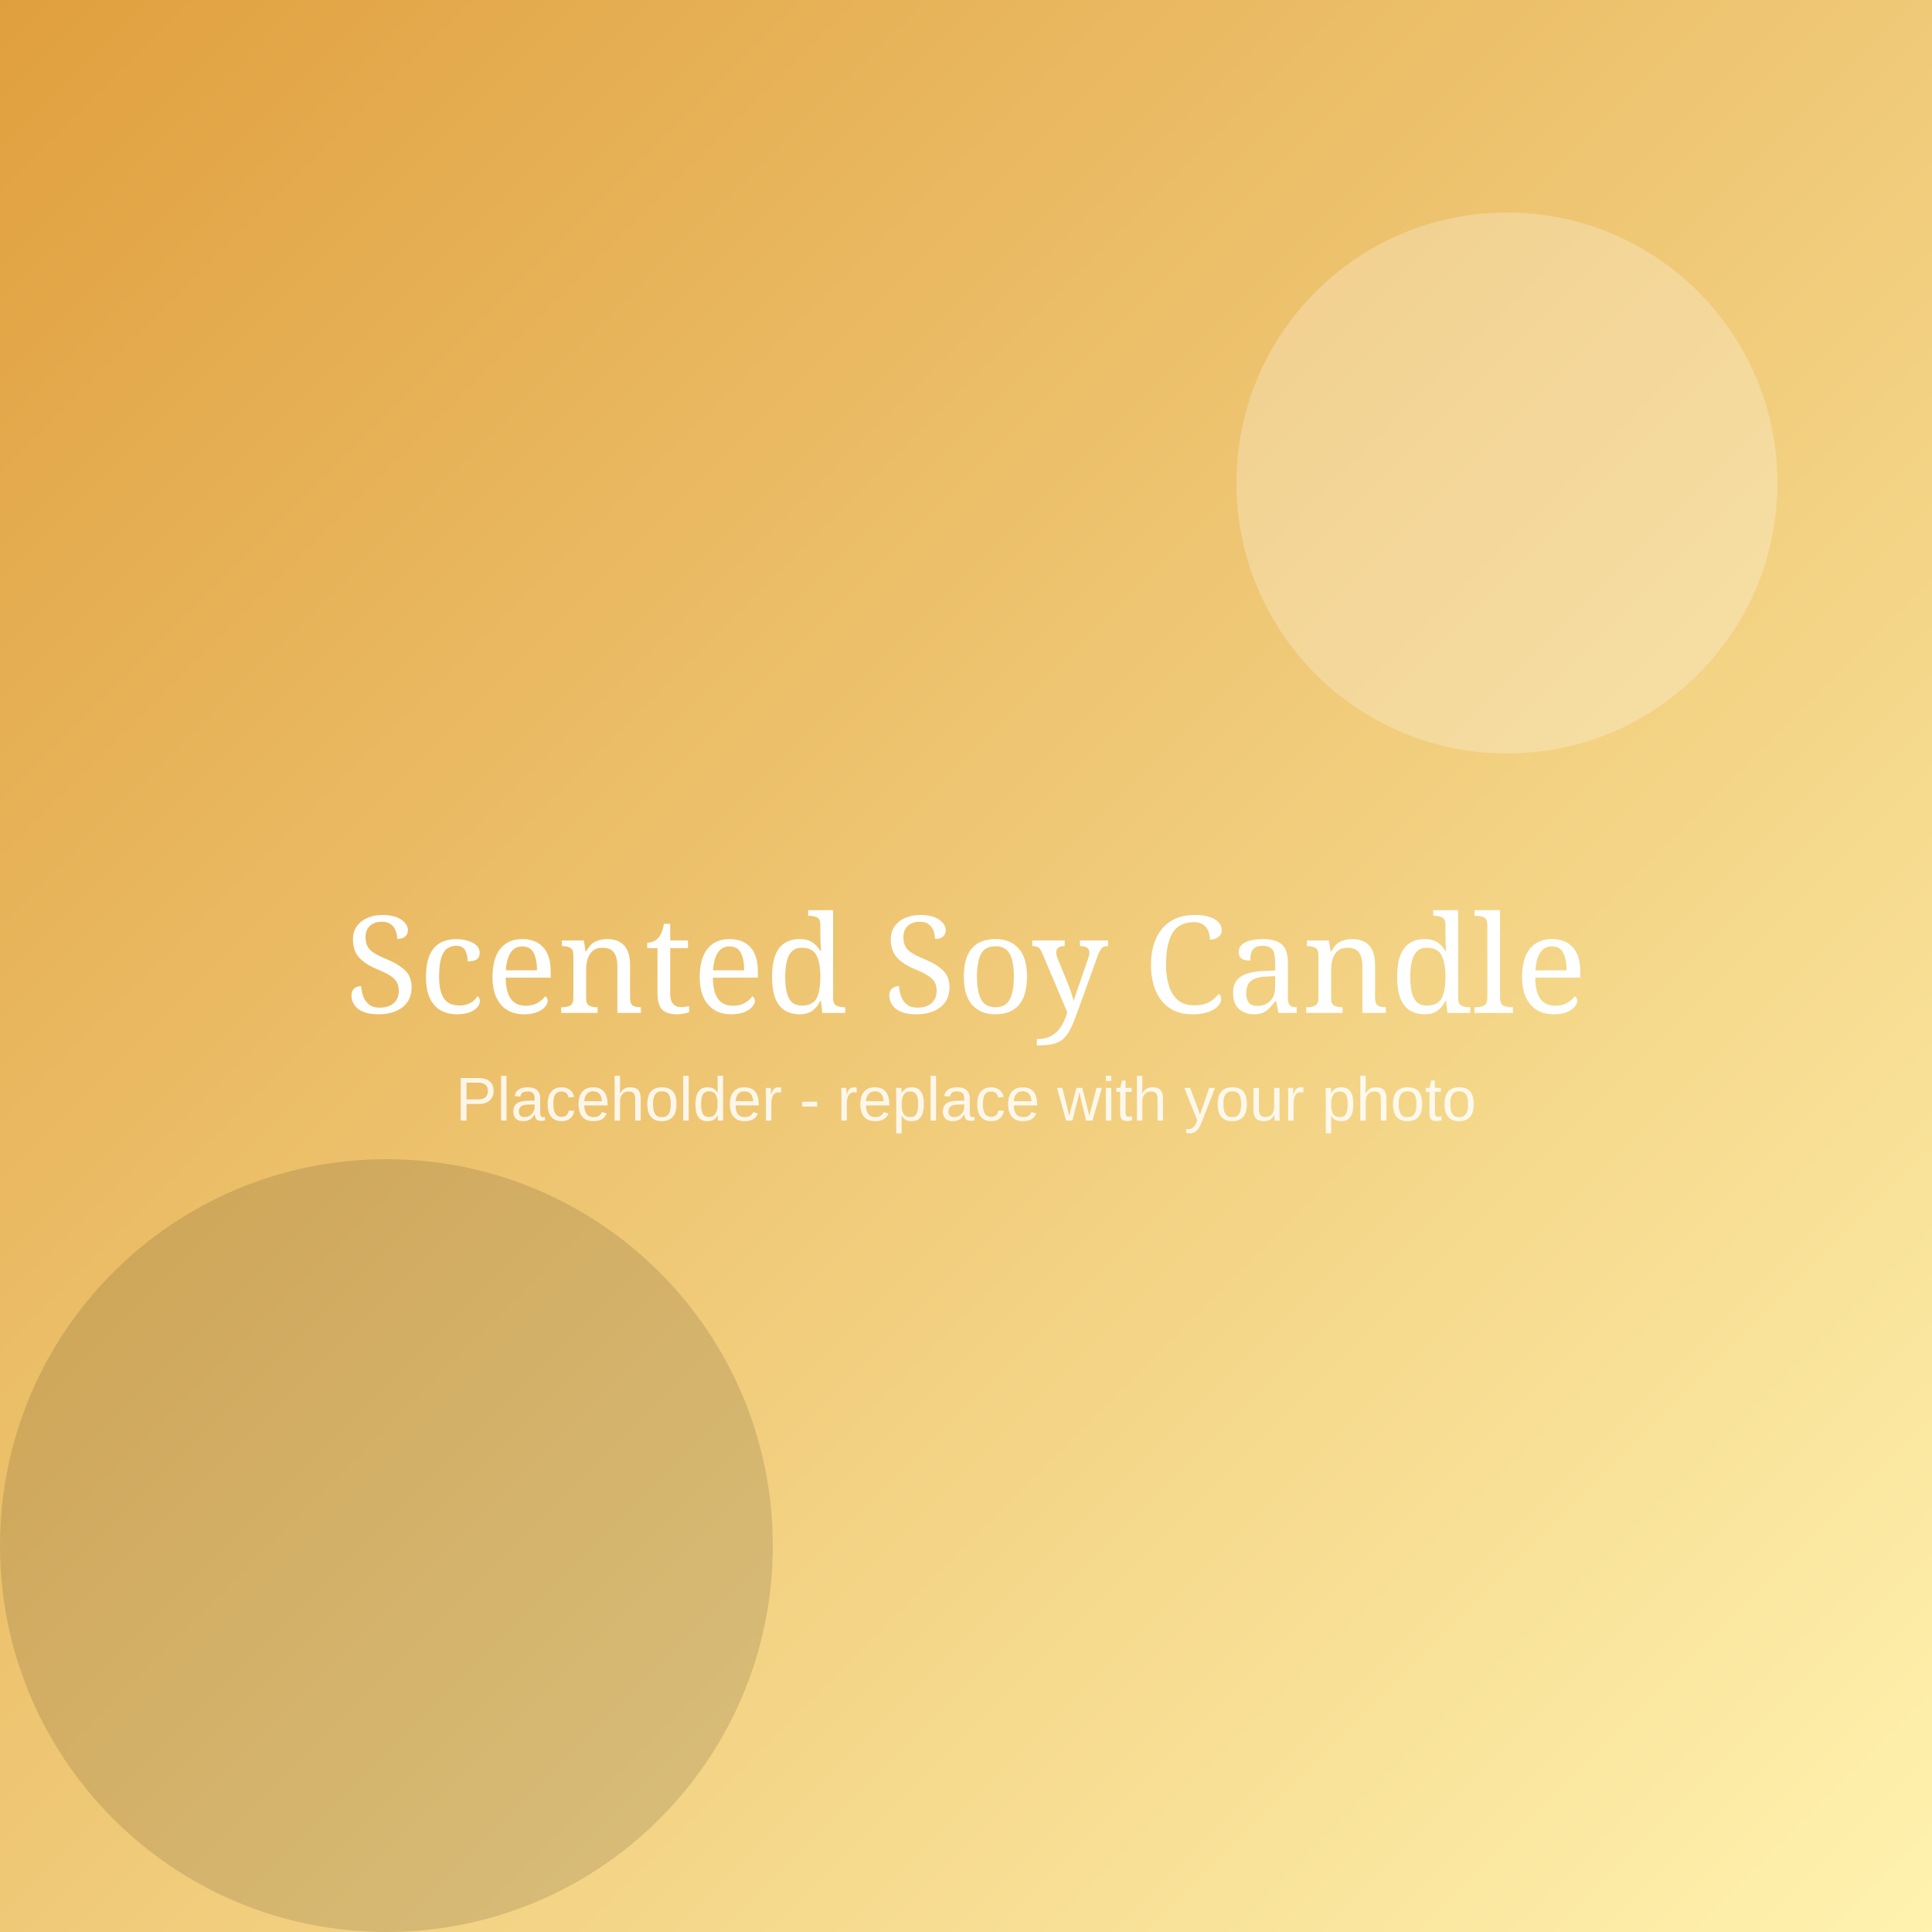
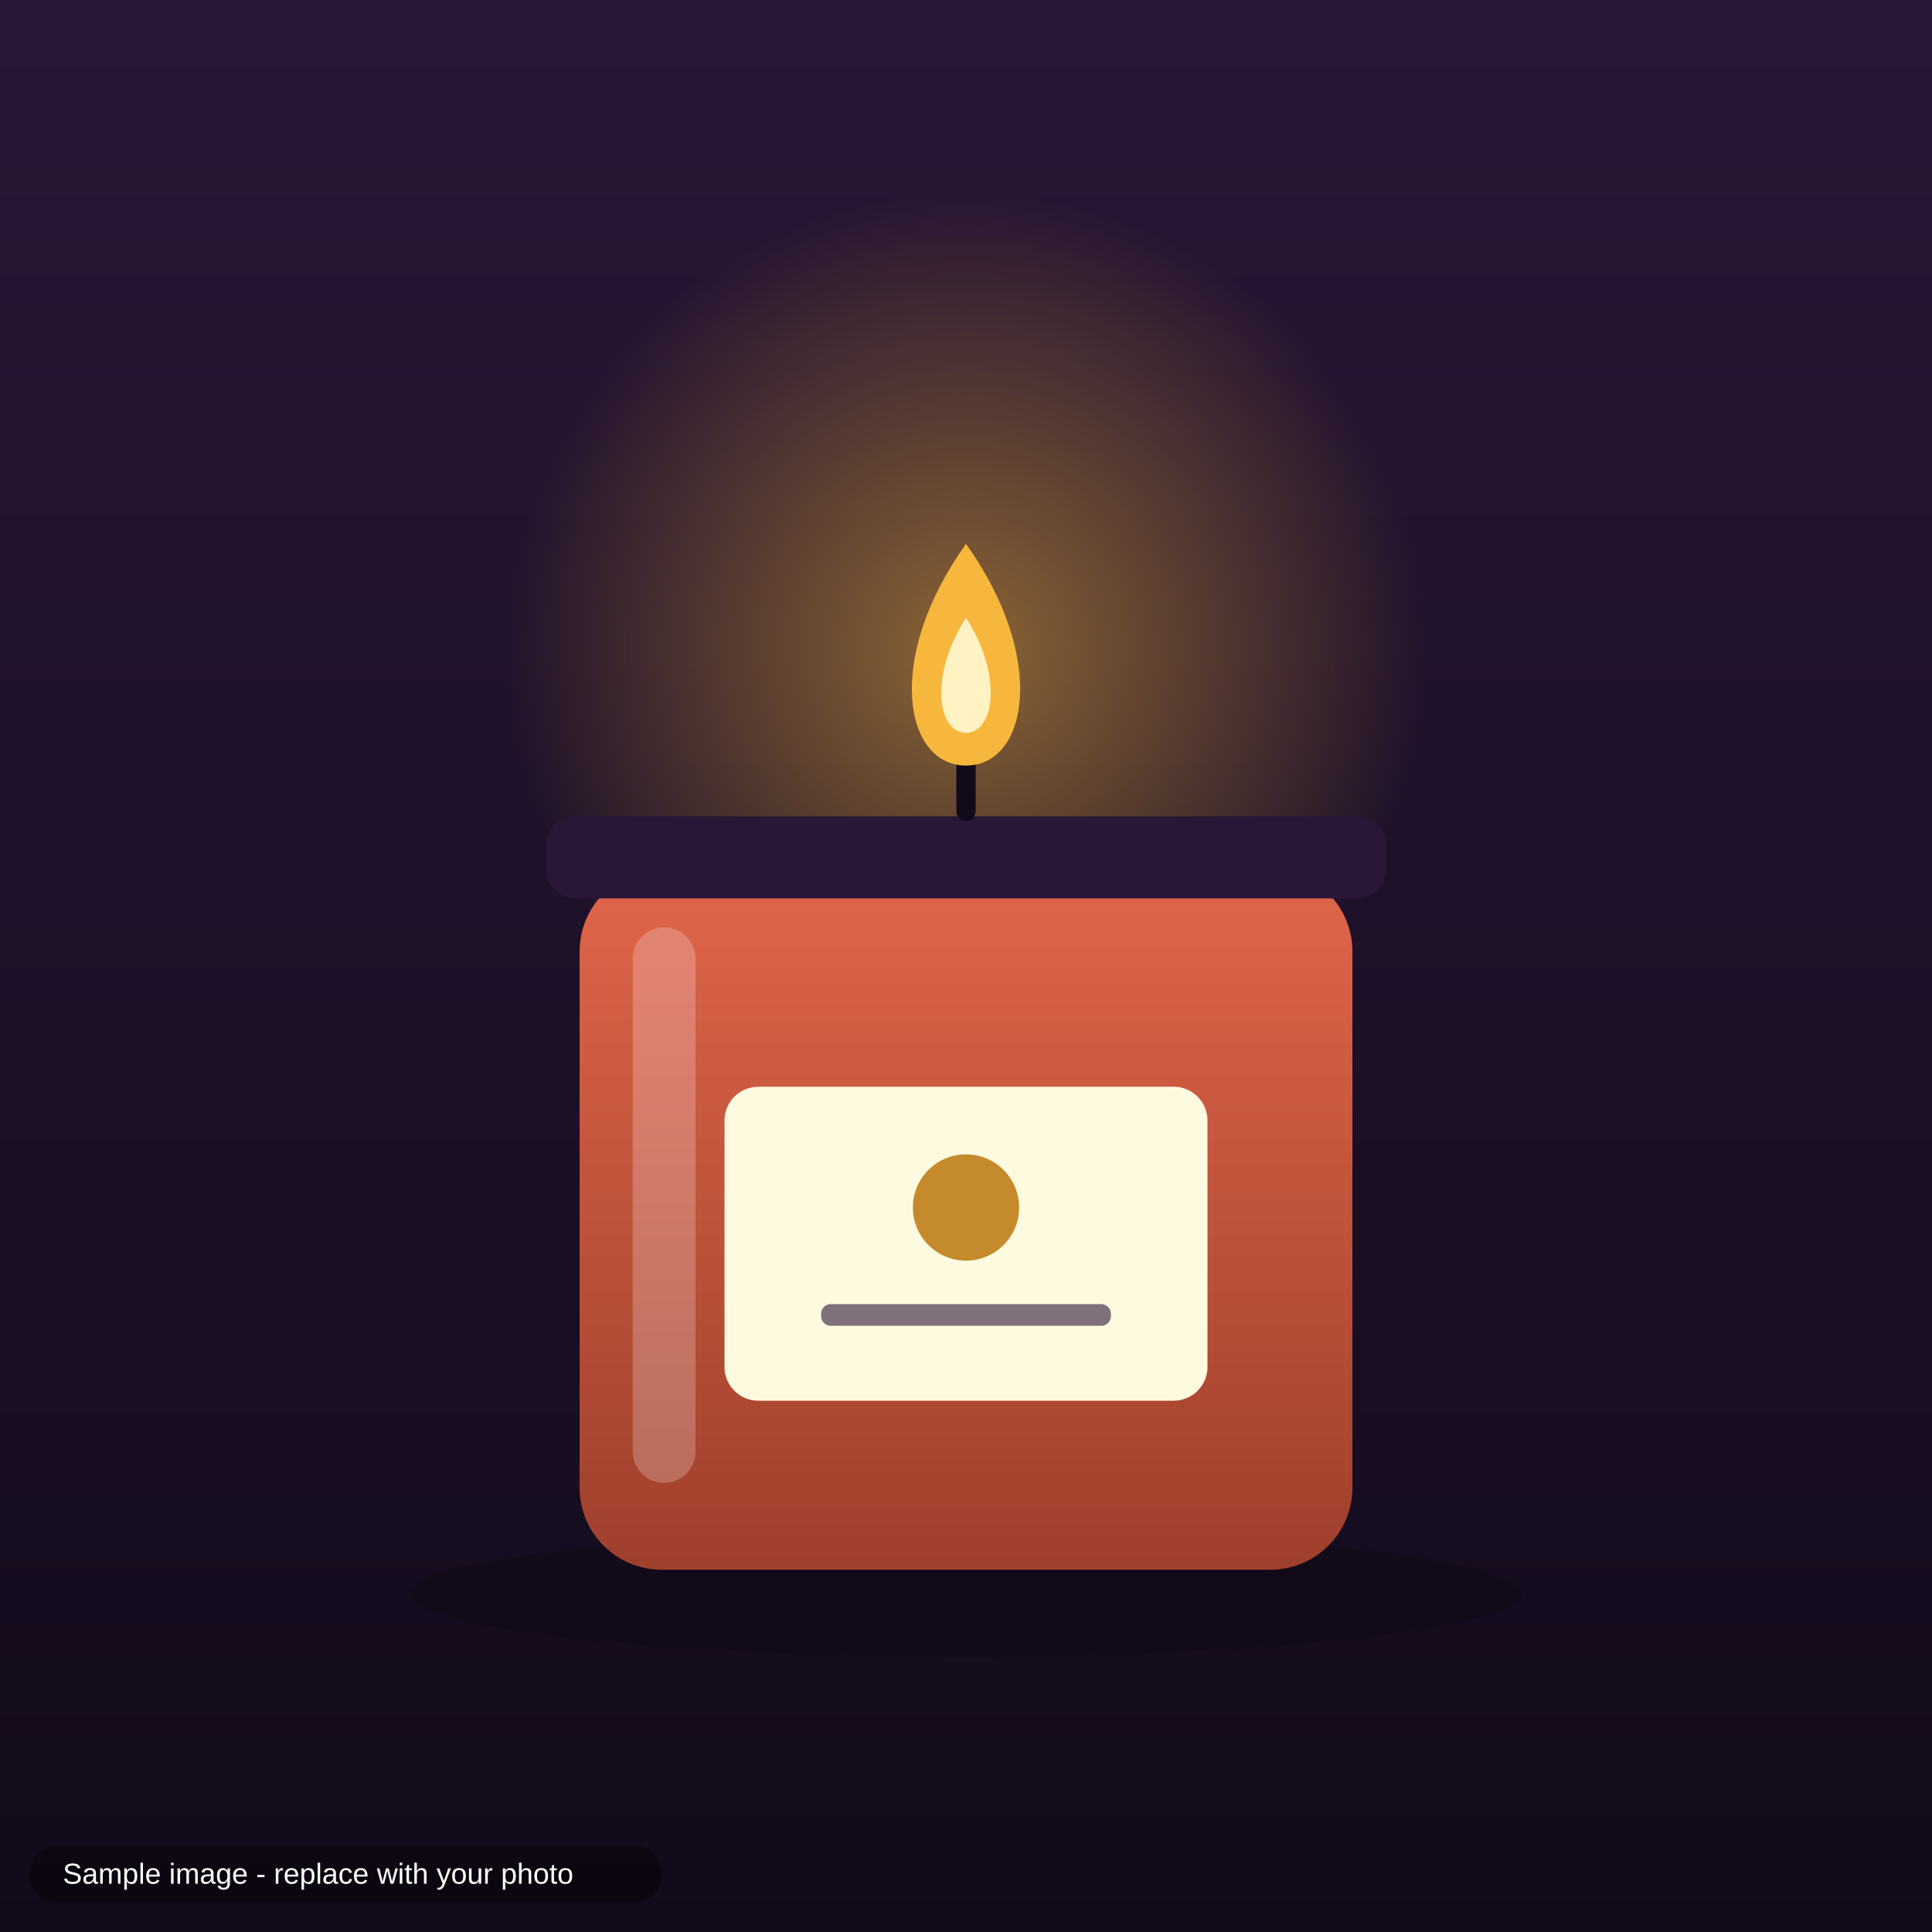
<svg xmlns="http://www.w3.org/2000/svg" viewBox="0 0 800 800" width="800" height="800">
  <defs>
-     <linearGradient id="g" x1="0" y1="0" x2="1" y2="1">
-       <stop offset="0" stop-color="#e09f3e" />
-       <stop offset="1" stop-color="#fff3b0" />
+     <linearGradient id="pb" x1="0" y1="0" x2="0" y2="1">
+       <stop offset="0" stop-color="#2a1736" />
+       <stop offset="1" stop-color="#120a1a" />
+     </linearGradient>
+     <radialGradient id="glow">
+       <stop offset="0" stop-color="#f6b73c" stop-opacity="0.5" />
+       <stop offset="1" stop-color="#f6b73c" stop-opacity="0" />
+     </radialGradient>
+     <linearGradient id="jar" x1="0" y1="0" x2="0" y2="1">
+       <stop offset="0" stop-color="#e0664a" />
+       <stop offset="1" stop-color="#9e3f2c" />
    </linearGradient>
  </defs>
-   <rect width="800" height="800" fill="url(#g)" />
-   <circle cx="624.0" cy="200.0" r="112" fill="#ffffff" fill-opacity=".25" />
-   <circle cx="160.0" cy="640.0" r="160.0" fill="#000000" fill-opacity=".12" />
-   <text x="50%" y="50%" text-anchor="middle" dominant-baseline="middle" font-family="Georgia,serif" font-size="56" fill="#fff">Scented Soy Candle</text>
-   <text x="50%" y="464" text-anchor="middle" font-family="Arial,sans-serif" font-size="25.6" fill="#fff" fill-opacity=".85">Placeholder - replace with your photo</text>
+   <rect width="800" height="800" fill="url(#pb)" />
+   <ellipse cx="400" cy="660" rx="230" ry="26" fill="#00000030" />
+   <circle cx="400" cy="270" r="190" fill="url(#glow)" />
+   <rect x="240" y="360" width="320" height="290" rx="34" fill="url(#jar)" />
+   <rect x="262" y="384" width="26" height="230" rx="13" fill="#fff" fill-opacity=".22" />
+   <rect x="300" y="450" width="200" height="130" rx="14" fill="#fefae0" />
+   <circle cx="400" cy="500" r="22" fill="#c58a2c" />
+   <rect x="340" y="540" width="120" height="9" rx="4" fill="#2a1736" fill-opacity=".6" />
+   <rect x="226" y="338" width="348" height="34" rx="12" fill="#2a1736" />
+   <rect x="396" y="296" width="8" height="44" rx="4" fill="#120a1a" />
+   <g transform="translate(400 300) scale(1.7)">
+     <path d="M0 -44 C20 -16 15 10 0 10 C-15 10 -20 -16 0 -44 Z" fill="#f6b73c" />
+     <path d="M0 -26 C9 -12 7 2 0 2 C-7 2 -9 -12 0 -26 Z" fill="#fff3c4" />
+   </g>
+   <rect x="12" y="764" width="262" height="24" rx="12" fill="#000" fill-opacity=".38" />
+   <text x="26" y="780" font-family="Arial,sans-serif" font-size="12" fill="#fff">Sample image - replace with your photo</text>
</svg>
